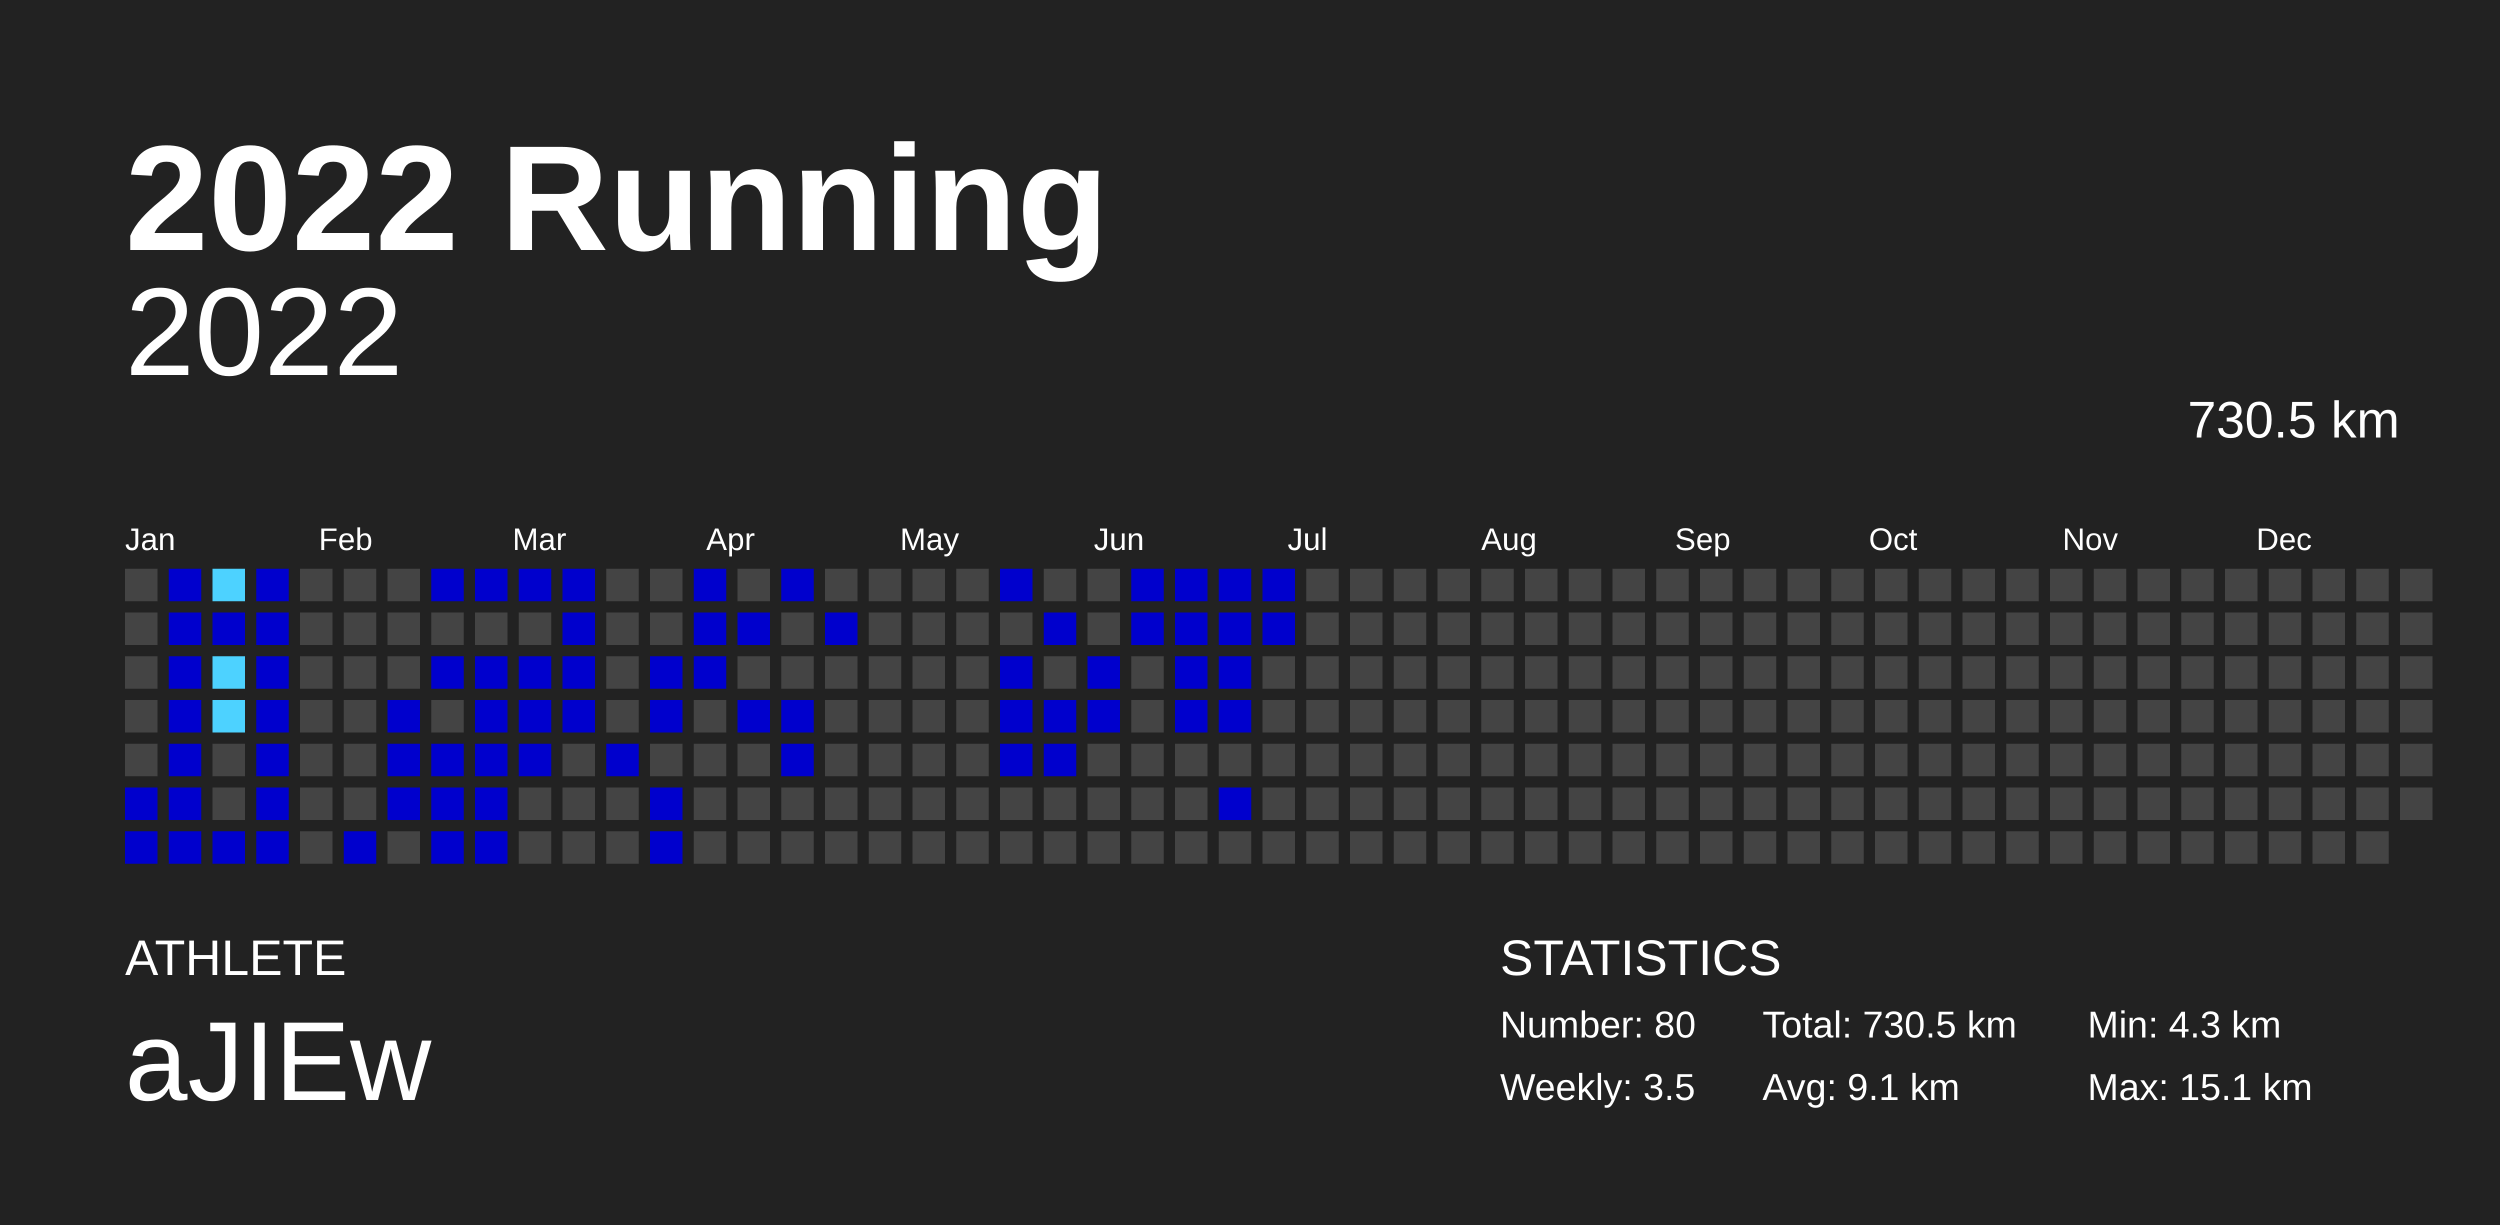
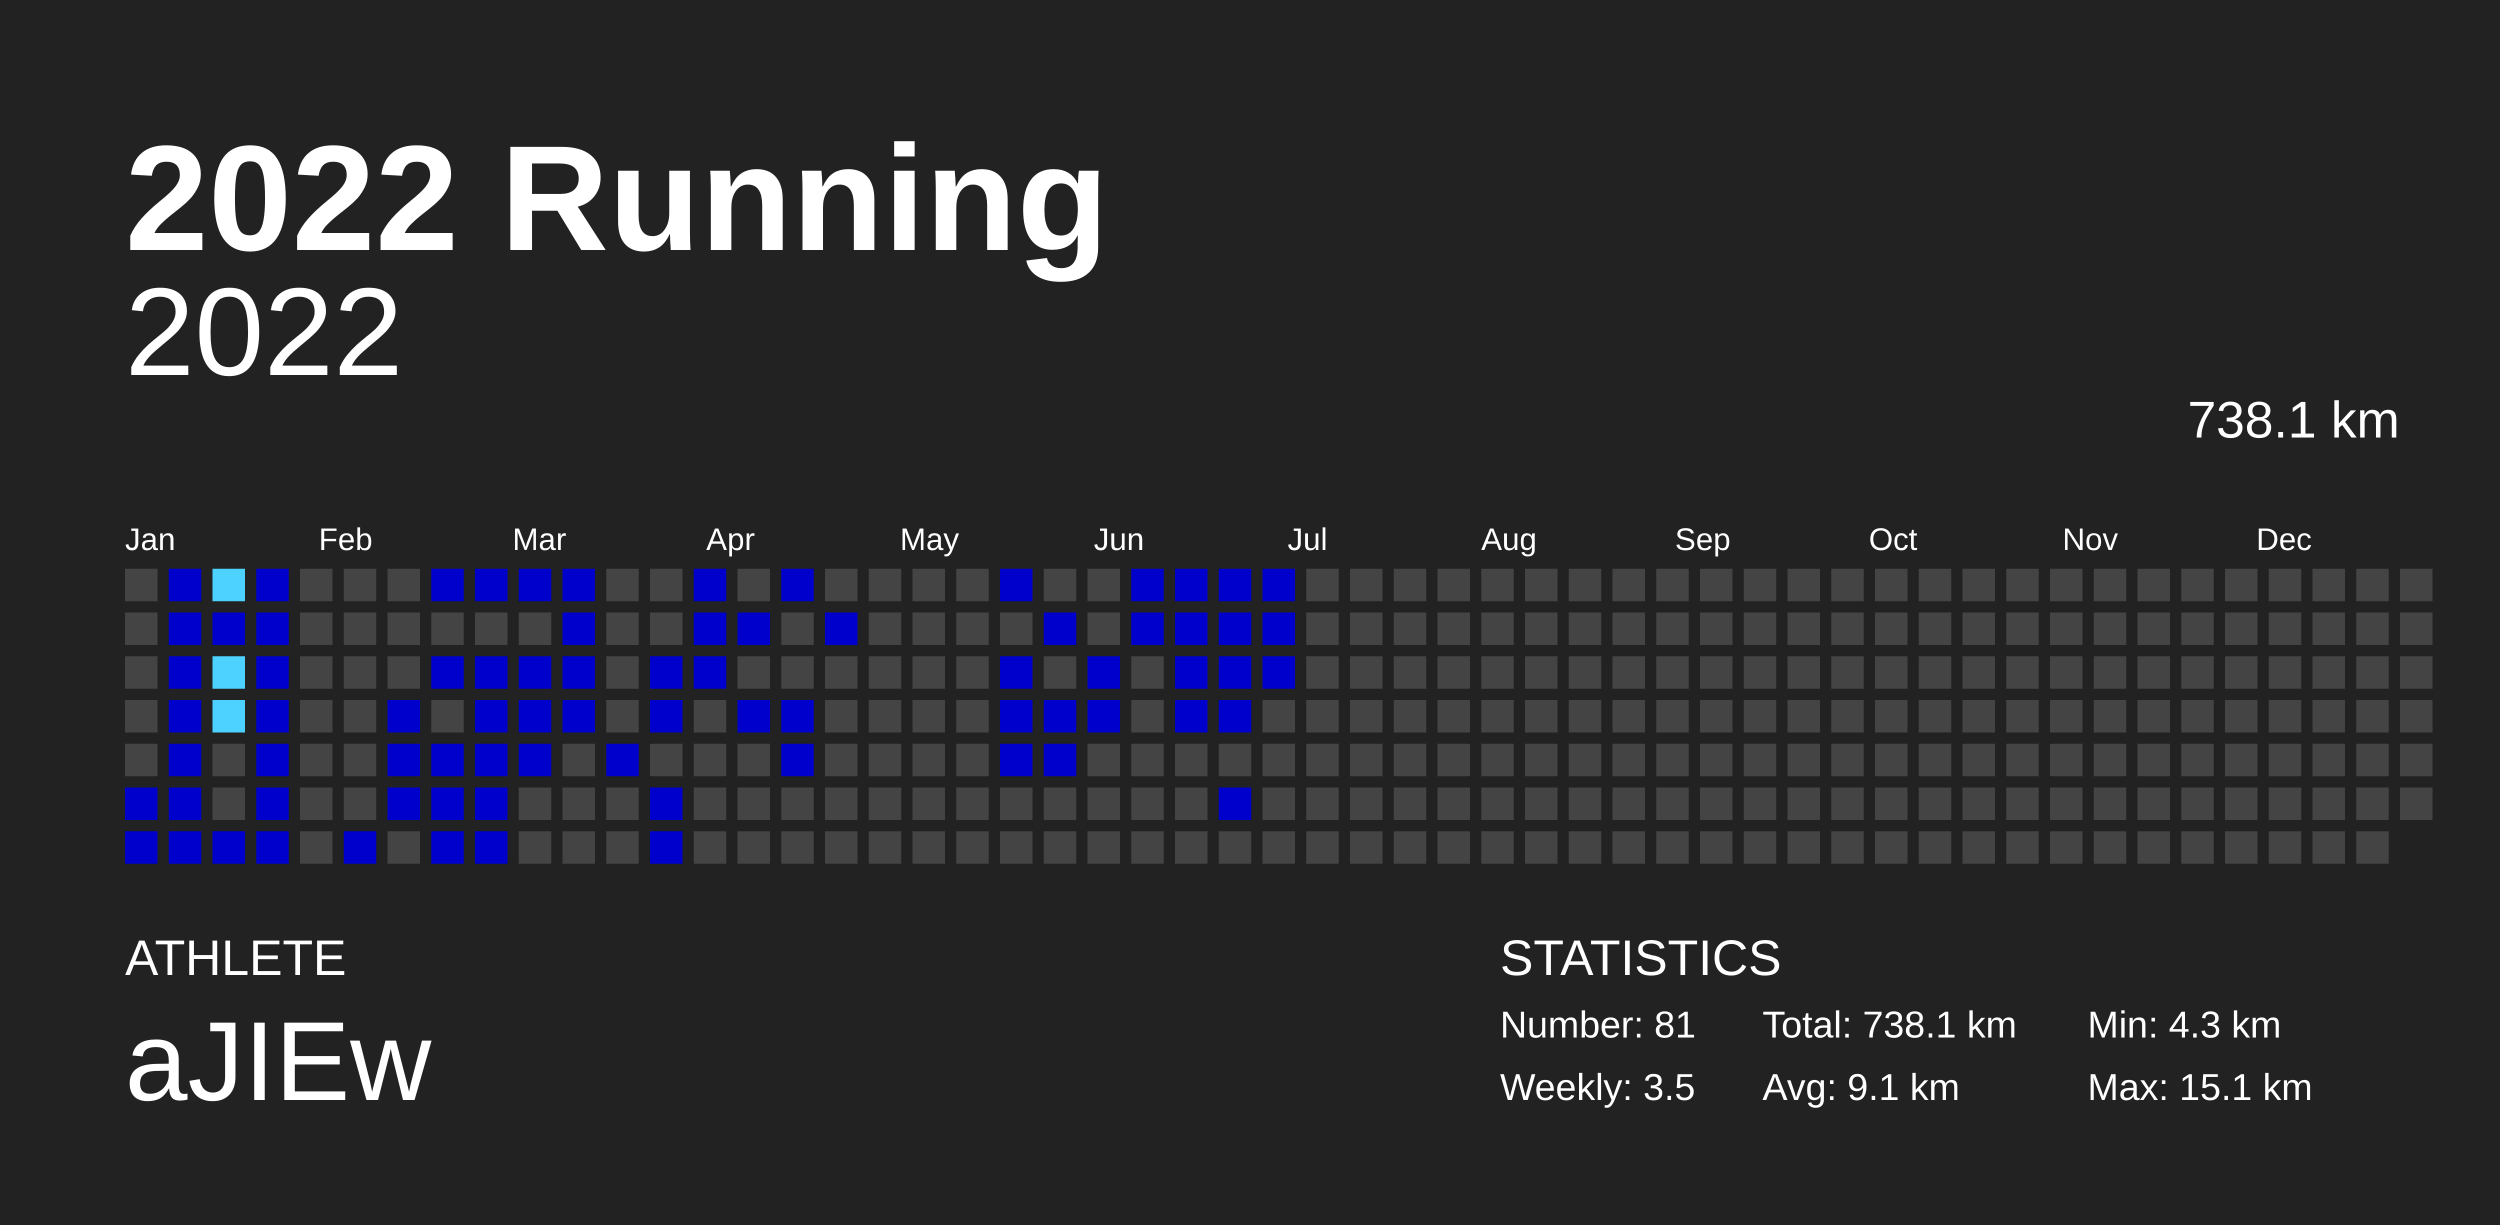
<svg xmlns="http://www.w3.org/2000/svg" baseProfile="full" height="98mm" version="1.1" viewBox="0,0,200,98" width="200mm">
  <defs />
  <rect fill="#222222" height="98" width="200" x="0" y="0" />
  <text fill="#FFFFFF" style="font-size:12px; font-family:Arial; font-weight:bold;" x="10" y="20">2022 Running</text>
  <text fill="#FFFFFF" style="font-size:4px; font-family:Arial" x="10" y="78">ATHLETE</text>
  <text fill="#FFFFFF" style="font-size:9px; font-family:Arial" x="10" y="88">aJIEw</text>
  <text fill="#FFFFFF" style="font-size:4px; font-family:Arial" x="120" y="78">STATISTICS</text>
-   <text fill="#FFFFFF" style="font-size:3px; font-family:Arial" x="120" y="83">Number: 80</text>
+   <text fill="#FFFFFF" style="font-size:3px; font-family:Arial" x="120" y="83">Number: 81</text>
  <text fill="#FFFFFF" style="font-size:3px; font-family:Arial" x="120" y="88">Weekly: 3.5</text>
-   <text fill="#FFFFFF" style="font-size:3px; font-family:Arial" x="141" y="83">Total: 730.5 km</text>
+   <text fill="#FFFFFF" style="font-size:3px; font-family:Arial" x="141" y="83">Total: 738.1 km</text>
  <text fill="#FFFFFF" style="font-size:3px; font-family:Arial" x="141" y="88">Avg: 9.1 km</text>
  <text fill="#FFFFFF" style="font-size:3px; font-family:Arial" x="167" y="83">Min: 4.3 km</text>
  <text fill="#FFFFFF" style="font-size:3px; font-family:Arial" x="167" y="88">Max: 15.1 km</text>
  <text alignment-baseline="hanging" fill="#FFFFFF" style="font-size:10.0px; font-family:Arial;" x="10" y="30">2022</text>
-   <text alignment-baseline="hanging" fill="#FFFFFF" style="font-size:4.125px; font-family:Arial;" x="175" y="35">730.5 km</text>
+   <text alignment-baseline="hanging" fill="#FFFFFF" style="font-size:4.125px; font-family:Arial;" x="175" y="35">738.1 km</text>
  <text fill="#FFFFFF" style="font-size:2.5px; font-family:Arial" x="10.0" y="44">Jan</text>
  <text fill="#FFFFFF" style="font-size:2.5px; font-family:Arial" x="25.5" y="44">Feb</text>
  <text fill="#FFFFFF" style="font-size:2.5px; font-family:Arial" x="41.0" y="44">Mar</text>
  <text fill="#FFFFFF" style="font-size:2.5px; font-family:Arial" x="56.5" y="44">Apr</text>
  <text fill="#FFFFFF" style="font-size:2.5px; font-family:Arial" x="72.0" y="44">May</text>
  <text fill="#FFFFFF" style="font-size:2.5px; font-family:Arial" x="87.5" y="44">Jun</text>
  <text fill="#FFFFFF" style="font-size:2.5px; font-family:Arial" x="103.0" y="44">Jul</text>
  <text fill="#FFFFFF" style="font-size:2.5px; font-family:Arial" x="118.5" y="44">Aug</text>
  <text fill="#FFFFFF" style="font-size:2.5px; font-family:Arial" x="134.0" y="44">Sep</text>
  <text fill="#FFFFFF" style="font-size:2.5px; font-family:Arial" x="149.5" y="44">Oct</text>
  <text fill="#FFFFFF" style="font-size:2.5px; font-family:Arial" x="165.0" y="44">Nov</text>
  <text fill="#FFFFFF" style="font-size:2.5px; font-family:Arial" x="180.5" y="44">Dec</text>
  <rect fill="#444444" height="2.6" width="2.6" x="10.0" y="45.5" />
  <rect fill="#444444" height="2.6" width="2.6" x="10.0" y="49.0" />
  <rect fill="#444444" height="2.6" width="2.6" x="10.0" y="52.5" />
  <rect fill="#444444" height="2.6" width="2.6" x="10.0" y="56.0" />
  <rect fill="#444444" height="2.6" width="2.6" x="10.0" y="59.5" />
  <rect fill="mediumblue" height="2.6" width="2.6" x="10.0" y="63.0" />
  <rect fill="mediumblue" height="2.6" width="2.6" x="10.0" y="66.5" />
  <rect fill="mediumblue" height="2.6" width="2.6" x="13.5" y="45.5" />
  <rect fill="mediumblue" height="2.6" width="2.6" x="13.5" y="49.0" />
  <rect fill="mediumblue" height="2.6" width="2.6" x="13.5" y="52.5" />
  <rect fill="mediumblue" height="2.6" width="2.6" x="13.5" y="56.0" />
  <rect fill="mediumblue" height="2.6" width="2.6" x="13.5" y="59.5" />
  <rect fill="mediumblue" height="2.6" width="2.6" x="13.5" y="63.0" />
  <rect fill="mediumblue" height="2.6" width="2.6" x="13.5" y="66.5" />
  <rect fill="#4dd2ff" height="2.6" width="2.6" x="17.0" y="45.5" />
  <rect fill="mediumblue" height="2.6" width="2.6" x="17.0" y="49.0" />
  <rect fill="#4dd2ff" height="2.6" width="2.6" x="17.0" y="52.5" />
  <rect fill="#4dd2ff" height="2.6" width="2.6" x="17.0" y="56.0" />
  <rect fill="#444444" height="2.6" width="2.6" x="17.0" y="59.5" />
  <rect fill="#444444" height="2.6" width="2.6" x="17.0" y="63.0" />
  <rect fill="mediumblue" height="2.6" width="2.6" x="17.0" y="66.5" />
  <rect fill="mediumblue" height="2.6" width="2.6" x="20.5" y="45.5" />
  <rect fill="mediumblue" height="2.6" width="2.6" x="20.5" y="49.0" />
  <rect fill="mediumblue" height="2.6" width="2.6" x="20.5" y="52.5" />
  <rect fill="mediumblue" height="2.6" width="2.6" x="20.5" y="56.0" />
  <rect fill="mediumblue" height="2.6" width="2.6" x="20.5" y="59.5" />
  <rect fill="mediumblue" height="2.6" width="2.6" x="20.5" y="63.0" />
  <rect fill="mediumblue" height="2.6" width="2.6" x="20.5" y="66.5" />
  <rect fill="#444444" height="2.6" width="2.6" x="24.0" y="45.5" />
  <rect fill="#444444" height="2.6" width="2.6" x="24.0" y="49.0" />
  <rect fill="#444444" height="2.6" width="2.6" x="24.0" y="52.5" />
  <rect fill="#444444" height="2.6" width="2.6" x="24.0" y="56.0" />
  <rect fill="#444444" height="2.6" width="2.6" x="24.0" y="59.5" />
  <rect fill="#444444" height="2.6" width="2.6" x="24.0" y="63.0" />
  <rect fill="#444444" height="2.6" width="2.6" x="24.0" y="66.5" />
  <rect fill="#444444" height="2.6" width="2.6" x="27.5" y="45.5" />
  <rect fill="#444444" height="2.6" width="2.6" x="27.5" y="49.0" />
  <rect fill="#444444" height="2.6" width="2.6" x="27.5" y="52.5" />
  <rect fill="#444444" height="2.6" width="2.6" x="27.5" y="56.0" />
  <rect fill="#444444" height="2.6" width="2.6" x="27.5" y="59.5" />
  <rect fill="#444444" height="2.6" width="2.6" x="27.5" y="63.0" />
  <rect fill="mediumblue" height="2.6" width="2.6" x="27.5" y="66.5" />
  <rect fill="#444444" height="2.6" width="2.6" x="31.0" y="45.5" />
  <rect fill="#444444" height="2.6" width="2.6" x="31.0" y="49.0" />
  <rect fill="#444444" height="2.6" width="2.6" x="31.0" y="52.5" />
  <rect fill="mediumblue" height="2.6" width="2.6" x="31.0" y="56.0" />
  <rect fill="mediumblue" height="2.6" width="2.6" x="31.0" y="59.5" />
  <rect fill="mediumblue" height="2.6" width="2.6" x="31.0" y="63.0" />
  <rect fill="#444444" height="2.6" width="2.6" x="31.0" y="66.5" />
  <rect fill="mediumblue" height="2.6" width="2.6" x="34.5" y="45.5" />
  <rect fill="#444444" height="2.6" width="2.6" x="34.5" y="49.0" />
  <rect fill="mediumblue" height="2.6" width="2.6" x="34.5" y="52.5" />
  <rect fill="#444444" height="2.6" width="2.6" x="34.5" y="56.0" />
  <rect fill="mediumblue" height="2.6" width="2.6" x="34.5" y="59.5" />
  <rect fill="mediumblue" height="2.6" width="2.6" x="34.5" y="63.0" />
  <rect fill="mediumblue" height="2.6" width="2.6" x="34.5" y="66.5" />
  <rect fill="mediumblue" height="2.6" width="2.6" x="38.0" y="45.5" />
  <rect fill="#444444" height="2.6" width="2.6" x="38.0" y="49.0" />
  <rect fill="mediumblue" height="2.6" width="2.6" x="38.0" y="52.5" />
  <rect fill="mediumblue" height="2.6" width="2.6" x="38.0" y="56.0" />
  <rect fill="mediumblue" height="2.6" width="2.6" x="38.0" y="59.5" />
  <rect fill="mediumblue" height="2.6" width="2.6" x="38.0" y="63.0" />
  <rect fill="mediumblue" height="2.6" width="2.6" x="38.0" y="66.5" />
  <rect fill="mediumblue" height="2.6" width="2.6" x="41.5" y="45.5" />
  <rect fill="#444444" height="2.6" width="2.6" x="41.5" y="49.0" />
  <rect fill="mediumblue" height="2.6" width="2.6" x="41.5" y="52.5" />
  <rect fill="mediumblue" height="2.6" width="2.6" x="41.5" y="56.0" />
  <rect fill="mediumblue" height="2.6" width="2.6" x="41.5" y="59.5" />
  <rect fill="#444444" height="2.6" width="2.6" x="41.5" y="63.0" />
  <rect fill="#444444" height="2.6" width="2.6" x="41.5" y="66.5" />
  <rect fill="mediumblue" height="2.6" width="2.6" x="45.0" y="45.5" />
  <rect fill="mediumblue" height="2.6" width="2.6" x="45.0" y="49.0" />
  <rect fill="mediumblue" height="2.6" width="2.6" x="45.0" y="52.5" />
  <rect fill="mediumblue" height="2.6" width="2.6" x="45.0" y="56.0" />
  <rect fill="#444444" height="2.6" width="2.6" x="45.0" y="59.5" />
  <rect fill="#444444" height="2.6" width="2.6" x="45.0" y="63.0" />
  <rect fill="#444444" height="2.6" width="2.6" x="45.0" y="66.5" />
  <rect fill="#444444" height="2.6" width="2.6" x="48.5" y="45.5" />
  <rect fill="#444444" height="2.6" width="2.6" x="48.5" y="49.0" />
  <rect fill="#444444" height="2.6" width="2.6" x="48.5" y="52.5" />
  <rect fill="#444444" height="2.6" width="2.6" x="48.5" y="56.0" />
  <rect fill="mediumblue" height="2.6" width="2.6" x="48.5" y="59.5" />
  <rect fill="#444444" height="2.6" width="2.6" x="48.5" y="63.0" />
  <rect fill="#444444" height="2.6" width="2.6" x="48.5" y="66.5" />
  <rect fill="#444444" height="2.6" width="2.6" x="52.0" y="45.5" />
  <rect fill="#444444" height="2.6" width="2.6" x="52.0" y="49.0" />
  <rect fill="mediumblue" height="2.6" width="2.6" x="52.0" y="52.5" />
  <rect fill="mediumblue" height="2.6" width="2.6" x="52.0" y="56.0" />
  <rect fill="#444444" height="2.6" width="2.6" x="52.0" y="59.5" />
  <rect fill="mediumblue" height="2.6" width="2.6" x="52.0" y="63.0" />
  <rect fill="mediumblue" height="2.6" width="2.6" x="52.0" y="66.5" />
  <rect fill="mediumblue" height="2.6" width="2.6" x="55.5" y="45.5" />
  <rect fill="mediumblue" height="2.6" width="2.6" x="55.5" y="49.0" />
  <rect fill="mediumblue" height="2.6" width="2.6" x="55.5" y="52.5" />
  <rect fill="#444444" height="2.6" width="2.6" x="55.5" y="56.0" />
  <rect fill="#444444" height="2.6" width="2.6" x="55.5" y="59.5" />
  <rect fill="#444444" height="2.6" width="2.6" x="55.5" y="63.0" />
  <rect fill="#444444" height="2.6" width="2.6" x="55.5" y="66.5" />
  <rect fill="#444444" height="2.6" width="2.6" x="59.0" y="45.5" />
  <rect fill="mediumblue" height="2.6" width="2.6" x="59.0" y="49.0" />
  <rect fill="#444444" height="2.6" width="2.6" x="59.0" y="52.5" />
  <rect fill="mediumblue" height="2.6" width="2.6" x="59.0" y="56.0" />
  <rect fill="#444444" height="2.6" width="2.6" x="59.0" y="59.5" />
  <rect fill="#444444" height="2.6" width="2.6" x="59.0" y="63.0" />
  <rect fill="#444444" height="2.6" width="2.6" x="59.0" y="66.5" />
  <rect fill="mediumblue" height="2.6" width="2.6" x="62.5" y="45.5" />
  <rect fill="#444444" height="2.6" width="2.6" x="62.5" y="49.0" />
  <rect fill="#444444" height="2.6" width="2.6" x="62.5" y="52.5" />
  <rect fill="mediumblue" height="2.6" width="2.6" x="62.5" y="56.0" />
  <rect fill="mediumblue" height="2.6" width="2.6" x="62.5" y="59.5" />
  <rect fill="#444444" height="2.6" width="2.6" x="62.5" y="63.0" />
  <rect fill="#444444" height="2.6" width="2.6" x="62.5" y="66.5" />
  <rect fill="#444444" height="2.6" width="2.6" x="66.0" y="45.5" />
  <rect fill="mediumblue" height="2.6" width="2.6" x="66.0" y="49.0" />
  <rect fill="#444444" height="2.6" width="2.6" x="66.0" y="52.5" />
  <rect fill="#444444" height="2.6" width="2.6" x="66.0" y="56.0" />
  <rect fill="#444444" height="2.6" width="2.6" x="66.0" y="59.5" />
  <rect fill="#444444" height="2.6" width="2.6" x="66.0" y="63.0" />
  <rect fill="#444444" height="2.6" width="2.6" x="66.0" y="66.5" />
  <rect fill="#444444" height="2.6" width="2.6" x="69.5" y="45.5" />
  <rect fill="#444444" height="2.6" width="2.6" x="69.5" y="49.0" />
  <rect fill="#444444" height="2.6" width="2.6" x="69.5" y="52.5" />
  <rect fill="#444444" height="2.6" width="2.6" x="69.5" y="56.0" />
  <rect fill="#444444" height="2.6" width="2.6" x="69.5" y="59.5" />
  <rect fill="#444444" height="2.6" width="2.6" x="69.5" y="63.0" />
  <rect fill="#444444" height="2.6" width="2.6" x="69.5" y="66.5" />
  <rect fill="#444444" height="2.6" width="2.6" x="73.0" y="45.5" />
  <rect fill="#444444" height="2.6" width="2.6" x="73.0" y="49.0" />
  <rect fill="#444444" height="2.6" width="2.6" x="73.0" y="52.5" />
  <rect fill="#444444" height="2.6" width="2.6" x="73.0" y="56.0" />
  <rect fill="#444444" height="2.6" width="2.6" x="73.0" y="59.5" />
  <rect fill="#444444" height="2.6" width="2.6" x="73.0" y="63.0" />
  <rect fill="#444444" height="2.6" width="2.6" x="73.0" y="66.5" />
  <rect fill="#444444" height="2.6" width="2.6" x="76.5" y="45.5" />
  <rect fill="#444444" height="2.6" width="2.6" x="76.5" y="49.0" />
  <rect fill="#444444" height="2.6" width="2.6" x="76.5" y="52.5" />
  <rect fill="#444444" height="2.6" width="2.6" x="76.5" y="56.0" />
  <rect fill="#444444" height="2.6" width="2.6" x="76.5" y="59.5" />
  <rect fill="#444444" height="2.6" width="2.6" x="76.5" y="63.0" />
  <rect fill="#444444" height="2.6" width="2.6" x="76.5" y="66.5" />
  <rect fill="mediumblue" height="2.6" width="2.6" x="80.0" y="45.5" />
  <rect fill="#444444" height="2.6" width="2.6" x="80.0" y="49.0" />
  <rect fill="mediumblue" height="2.6" width="2.6" x="80.0" y="52.5" />
  <rect fill="mediumblue" height="2.6" width="2.6" x="80.0" y="56.0" />
  <rect fill="mediumblue" height="2.6" width="2.6" x="80.0" y="59.5" />
  <rect fill="#444444" height="2.6" width="2.6" x="80.0" y="63.0" />
  <rect fill="#444444" height="2.6" width="2.6" x="80.0" y="66.5" />
  <rect fill="#444444" height="2.6" width="2.6" x="83.5" y="45.5" />
  <rect fill="mediumblue" height="2.6" width="2.6" x="83.5" y="49.0" />
  <rect fill="#444444" height="2.6" width="2.6" x="83.5" y="52.5" />
  <rect fill="mediumblue" height="2.6" width="2.6" x="83.5" y="56.0" />
  <rect fill="mediumblue" height="2.6" width="2.6" x="83.5" y="59.5" />
  <rect fill="#444444" height="2.6" width="2.6" x="83.5" y="63.0" />
  <rect fill="#444444" height="2.6" width="2.6" x="83.5" y="66.5" />
  <rect fill="#444444" height="2.6" width="2.6" x="87.0" y="45.5" />
  <rect fill="#444444" height="2.6" width="2.6" x="87.0" y="49.0" />
  <rect fill="mediumblue" height="2.6" width="2.6" x="87.0" y="52.5" />
  <rect fill="mediumblue" height="2.6" width="2.6" x="87.0" y="56.0" />
  <rect fill="#444444" height="2.6" width="2.6" x="87.0" y="59.5" />
  <rect fill="#444444" height="2.6" width="2.6" x="87.0" y="63.0" />
  <rect fill="#444444" height="2.6" width="2.6" x="87.0" y="66.5" />
  <rect fill="mediumblue" height="2.6" width="2.6" x="90.5" y="45.5" />
  <rect fill="mediumblue" height="2.6" width="2.6" x="90.5" y="49.0" />
  <rect fill="#444444" height="2.6" width="2.6" x="90.5" y="52.5" />
  <rect fill="#444444" height="2.6" width="2.6" x="90.5" y="56.0" />
  <rect fill="#444444" height="2.6" width="2.6" x="90.5" y="59.5" />
  <rect fill="#444444" height="2.6" width="2.6" x="90.5" y="63.0" />
  <rect fill="#444444" height="2.6" width="2.6" x="90.5" y="66.5" />
  <rect fill="mediumblue" height="2.6" width="2.6" x="94.0" y="45.5" />
  <rect fill="mediumblue" height="2.6" width="2.6" x="94.0" y="49.0" />
  <rect fill="mediumblue" height="2.6" width="2.6" x="94.0" y="52.5" />
  <rect fill="mediumblue" height="2.6" width="2.6" x="94.0" y="56.0" />
  <rect fill="#444444" height="2.6" width="2.6" x="94.0" y="59.5" />
  <rect fill="#444444" height="2.6" width="2.6" x="94.0" y="63.0" />
  <rect fill="#444444" height="2.6" width="2.6" x="94.0" y="66.5" />
  <rect fill="mediumblue" height="2.6" width="2.6" x="97.5" y="45.5" />
  <rect fill="mediumblue" height="2.6" width="2.6" x="97.5" y="49.0" />
  <rect fill="mediumblue" height="2.6" width="2.6" x="97.5" y="52.5" />
  <rect fill="mediumblue" height="2.6" width="2.6" x="97.5" y="56.0" />
  <rect fill="#444444" height="2.6" width="2.6" x="97.5" y="59.5" />
  <rect fill="mediumblue" height="2.6" width="2.6" x="97.5" y="63.0" />
  <rect fill="#444444" height="2.6" width="2.6" x="97.5" y="66.5" />
  <rect fill="mediumblue" height="2.6" width="2.6" x="101.0" y="45.5" />
  <rect fill="mediumblue" height="2.6" width="2.6" x="101.0" y="49.0" />
-   <rect fill="#444444" height="2.6" width="2.6" x="101.0" y="52.5" />
+   <rect fill="mediumblue" height="2.6" width="2.6" x="101.0" y="52.5" />
  <rect fill="#444444" height="2.6" width="2.6" x="101.0" y="56.0" />
  <rect fill="#444444" height="2.6" width="2.6" x="101.0" y="59.5" />
  <rect fill="#444444" height="2.6" width="2.6" x="101.0" y="63.0" />
  <rect fill="#444444" height="2.6" width="2.6" x="101.0" y="66.5" />
  <rect fill="#444444" height="2.6" width="2.6" x="104.5" y="45.5" />
  <rect fill="#444444" height="2.6" width="2.6" x="104.5" y="49.0" />
  <rect fill="#444444" height="2.6" width="2.6" x="104.5" y="52.5" />
  <rect fill="#444444" height="2.6" width="2.6" x="104.5" y="56.0" />
  <rect fill="#444444" height="2.6" width="2.6" x="104.5" y="59.5" />
  <rect fill="#444444" height="2.6" width="2.6" x="104.5" y="63.0" />
  <rect fill="#444444" height="2.6" width="2.6" x="104.5" y="66.5" />
  <rect fill="#444444" height="2.6" width="2.6" x="108.0" y="45.5" />
  <rect fill="#444444" height="2.6" width="2.6" x="108.0" y="49.0" />
  <rect fill="#444444" height="2.6" width="2.6" x="108.0" y="52.5" />
  <rect fill="#444444" height="2.6" width="2.6" x="108.0" y="56.0" />
  <rect fill="#444444" height="2.6" width="2.6" x="108.0" y="59.5" />
  <rect fill="#444444" height="2.6" width="2.6" x="108.0" y="63.0" />
  <rect fill="#444444" height="2.6" width="2.6" x="108.0" y="66.5" />
  <rect fill="#444444" height="2.6" width="2.6" x="111.5" y="45.5" />
  <rect fill="#444444" height="2.6" width="2.6" x="111.5" y="49.0" />
  <rect fill="#444444" height="2.6" width="2.6" x="111.5" y="52.5" />
  <rect fill="#444444" height="2.6" width="2.6" x="111.5" y="56.0" />
  <rect fill="#444444" height="2.6" width="2.6" x="111.5" y="59.5" />
  <rect fill="#444444" height="2.6" width="2.6" x="111.5" y="63.0" />
  <rect fill="#444444" height="2.6" width="2.6" x="111.5" y="66.5" />
  <rect fill="#444444" height="2.6" width="2.6" x="115.0" y="45.5" />
  <rect fill="#444444" height="2.6" width="2.6" x="115.0" y="49.0" />
  <rect fill="#444444" height="2.6" width="2.6" x="115.0" y="52.5" />
  <rect fill="#444444" height="2.6" width="2.6" x="115.0" y="56.0" />
  <rect fill="#444444" height="2.6" width="2.6" x="115.0" y="59.5" />
  <rect fill="#444444" height="2.6" width="2.6" x="115.0" y="63.0" />
  <rect fill="#444444" height="2.6" width="2.6" x="115.0" y="66.5" />
  <rect fill="#444444" height="2.6" width="2.6" x="118.5" y="45.5" />
  <rect fill="#444444" height="2.6" width="2.6" x="118.5" y="49.0" />
  <rect fill="#444444" height="2.6" width="2.6" x="118.5" y="52.5" />
  <rect fill="#444444" height="2.6" width="2.6" x="118.5" y="56.0" />
  <rect fill="#444444" height="2.6" width="2.6" x="118.5" y="59.5" />
  <rect fill="#444444" height="2.6" width="2.6" x="118.5" y="63.0" />
  <rect fill="#444444" height="2.6" width="2.6" x="118.5" y="66.5" />
  <rect fill="#444444" height="2.6" width="2.6" x="122.0" y="45.5" />
  <rect fill="#444444" height="2.6" width="2.6" x="122.0" y="49.0" />
  <rect fill="#444444" height="2.6" width="2.6" x="122.0" y="52.5" />
  <rect fill="#444444" height="2.6" width="2.6" x="122.0" y="56.0" />
  <rect fill="#444444" height="2.6" width="2.6" x="122.0" y="59.5" />
  <rect fill="#444444" height="2.6" width="2.6" x="122.0" y="63.0" />
  <rect fill="#444444" height="2.6" width="2.6" x="122.0" y="66.5" />
  <rect fill="#444444" height="2.6" width="2.6" x="125.5" y="45.5" />
  <rect fill="#444444" height="2.6" width="2.6" x="125.5" y="49.0" />
  <rect fill="#444444" height="2.6" width="2.6" x="125.5" y="52.5" />
  <rect fill="#444444" height="2.6" width="2.6" x="125.5" y="56.0" />
  <rect fill="#444444" height="2.6" width="2.6" x="125.5" y="59.5" />
  <rect fill="#444444" height="2.6" width="2.6" x="125.5" y="63.0" />
  <rect fill="#444444" height="2.6" width="2.6" x="125.5" y="66.5" />
  <rect fill="#444444" height="2.6" width="2.6" x="129.0" y="45.5" />
  <rect fill="#444444" height="2.6" width="2.6" x="129.0" y="49.0" />
  <rect fill="#444444" height="2.6" width="2.6" x="129.0" y="52.5" />
  <rect fill="#444444" height="2.6" width="2.6" x="129.0" y="56.0" />
  <rect fill="#444444" height="2.6" width="2.6" x="129.0" y="59.5" />
  <rect fill="#444444" height="2.6" width="2.6" x="129.0" y="63.0" />
  <rect fill="#444444" height="2.6" width="2.6" x="129.0" y="66.5" />
  <rect fill="#444444" height="2.6" width="2.6" x="132.5" y="45.5" />
  <rect fill="#444444" height="2.6" width="2.6" x="132.5" y="49.0" />
  <rect fill="#444444" height="2.6" width="2.6" x="132.5" y="52.5" />
  <rect fill="#444444" height="2.6" width="2.6" x="132.5" y="56.0" />
  <rect fill="#444444" height="2.6" width="2.6" x="132.5" y="59.5" />
  <rect fill="#444444" height="2.6" width="2.6" x="132.5" y="63.0" />
  <rect fill="#444444" height="2.6" width="2.6" x="132.5" y="66.5" />
  <rect fill="#444444" height="2.6" width="2.6" x="136.0" y="45.5" />
  <rect fill="#444444" height="2.6" width="2.6" x="136.0" y="49.0" />
  <rect fill="#444444" height="2.6" width="2.6" x="136.0" y="52.5" />
  <rect fill="#444444" height="2.6" width="2.6" x="136.0" y="56.0" />
  <rect fill="#444444" height="2.6" width="2.6" x="136.0" y="59.5" />
  <rect fill="#444444" height="2.6" width="2.6" x="136.0" y="63.0" />
  <rect fill="#444444" height="2.6" width="2.6" x="136.0" y="66.5" />
  <rect fill="#444444" height="2.6" width="2.6" x="139.5" y="45.5" />
  <rect fill="#444444" height="2.6" width="2.6" x="139.5" y="49.0" />
  <rect fill="#444444" height="2.6" width="2.6" x="139.5" y="52.5" />
  <rect fill="#444444" height="2.6" width="2.6" x="139.5" y="56.0" />
  <rect fill="#444444" height="2.6" width="2.6" x="139.5" y="59.5" />
  <rect fill="#444444" height="2.6" width="2.6" x="139.5" y="63.0" />
  <rect fill="#444444" height="2.6" width="2.6" x="139.5" y="66.5" />
  <rect fill="#444444" height="2.6" width="2.6" x="143.0" y="45.5" />
  <rect fill="#444444" height="2.6" width="2.6" x="143.0" y="49.0" />
  <rect fill="#444444" height="2.6" width="2.6" x="143.0" y="52.5" />
  <rect fill="#444444" height="2.6" width="2.6" x="143.0" y="56.0" />
  <rect fill="#444444" height="2.6" width="2.6" x="143.0" y="59.5" />
  <rect fill="#444444" height="2.6" width="2.6" x="143.0" y="63.0" />
  <rect fill="#444444" height="2.6" width="2.6" x="143.0" y="66.5" />
  <rect fill="#444444" height="2.6" width="2.6" x="146.5" y="45.5" />
  <rect fill="#444444" height="2.6" width="2.6" x="146.5" y="49.0" />
  <rect fill="#444444" height="2.6" width="2.6" x="146.5" y="52.5" />
  <rect fill="#444444" height="2.6" width="2.6" x="146.5" y="56.0" />
  <rect fill="#444444" height="2.6" width="2.6" x="146.5" y="59.5" />
  <rect fill="#444444" height="2.6" width="2.6" x="146.5" y="63.0" />
  <rect fill="#444444" height="2.6" width="2.6" x="146.5" y="66.5" />
  <rect fill="#444444" height="2.6" width="2.6" x="150.0" y="45.5" />
  <rect fill="#444444" height="2.6" width="2.6" x="150.0" y="49.0" />
  <rect fill="#444444" height="2.6" width="2.6" x="150.0" y="52.5" />
  <rect fill="#444444" height="2.6" width="2.6" x="150.0" y="56.0" />
  <rect fill="#444444" height="2.6" width="2.6" x="150.0" y="59.5" />
  <rect fill="#444444" height="2.6" width="2.6" x="150.0" y="63.0" />
  <rect fill="#444444" height="2.6" width="2.6" x="150.0" y="66.5" />
  <rect fill="#444444" height="2.6" width="2.6" x="153.5" y="45.5" />
  <rect fill="#444444" height="2.6" width="2.6" x="153.5" y="49.0" />
  <rect fill="#444444" height="2.6" width="2.6" x="153.5" y="52.5" />
  <rect fill="#444444" height="2.6" width="2.6" x="153.5" y="56.0" />
  <rect fill="#444444" height="2.6" width="2.6" x="153.5" y="59.5" />
  <rect fill="#444444" height="2.6" width="2.6" x="153.5" y="63.0" />
  <rect fill="#444444" height="2.6" width="2.6" x="153.5" y="66.5" />
  <rect fill="#444444" height="2.6" width="2.6" x="157.0" y="45.5" />
  <rect fill="#444444" height="2.6" width="2.6" x="157.0" y="49.0" />
  <rect fill="#444444" height="2.6" width="2.6" x="157.0" y="52.5" />
  <rect fill="#444444" height="2.6" width="2.6" x="157.0" y="56.0" />
  <rect fill="#444444" height="2.6" width="2.6" x="157.0" y="59.5" />
  <rect fill="#444444" height="2.6" width="2.6" x="157.0" y="63.0" />
  <rect fill="#444444" height="2.6" width="2.6" x="157.0" y="66.5" />
  <rect fill="#444444" height="2.6" width="2.6" x="160.5" y="45.5" />
  <rect fill="#444444" height="2.6" width="2.6" x="160.5" y="49.0" />
  <rect fill="#444444" height="2.6" width="2.6" x="160.5" y="52.5" />
  <rect fill="#444444" height="2.6" width="2.6" x="160.5" y="56.0" />
  <rect fill="#444444" height="2.6" width="2.6" x="160.5" y="59.5" />
  <rect fill="#444444" height="2.6" width="2.6" x="160.5" y="63.0" />
  <rect fill="#444444" height="2.6" width="2.6" x="160.5" y="66.5" />
  <rect fill="#444444" height="2.6" width="2.6" x="164.0" y="45.5" />
  <rect fill="#444444" height="2.6" width="2.6" x="164.0" y="49.0" />
  <rect fill="#444444" height="2.6" width="2.6" x="164.0" y="52.5" />
  <rect fill="#444444" height="2.6" width="2.6" x="164.0" y="56.0" />
  <rect fill="#444444" height="2.6" width="2.6" x="164.0" y="59.5" />
  <rect fill="#444444" height="2.6" width="2.6" x="164.0" y="63.0" />
  <rect fill="#444444" height="2.6" width="2.6" x="164.0" y="66.5" />
  <rect fill="#444444" height="2.6" width="2.6" x="167.5" y="45.5" />
  <rect fill="#444444" height="2.6" width="2.6" x="167.5" y="49.0" />
  <rect fill="#444444" height="2.6" width="2.6" x="167.5" y="52.5" />
  <rect fill="#444444" height="2.6" width="2.6" x="167.5" y="56.0" />
  <rect fill="#444444" height="2.6" width="2.6" x="167.5" y="59.5" />
  <rect fill="#444444" height="2.6" width="2.6" x="167.5" y="63.0" />
  <rect fill="#444444" height="2.6" width="2.6" x="167.5" y="66.5" />
  <rect fill="#444444" height="2.6" width="2.6" x="171.0" y="45.5" />
  <rect fill="#444444" height="2.6" width="2.6" x="171.0" y="49.0" />
  <rect fill="#444444" height="2.6" width="2.6" x="171.0" y="52.5" />
  <rect fill="#444444" height="2.6" width="2.6" x="171.0" y="56.0" />
  <rect fill="#444444" height="2.6" width="2.6" x="171.0" y="59.5" />
  <rect fill="#444444" height="2.6" width="2.6" x="171.0" y="63.0" />
  <rect fill="#444444" height="2.6" width="2.6" x="171.0" y="66.5" />
  <rect fill="#444444" height="2.6" width="2.6" x="174.5" y="45.5" />
  <rect fill="#444444" height="2.6" width="2.6" x="174.5" y="49.0" />
  <rect fill="#444444" height="2.6" width="2.6" x="174.5" y="52.5" />
  <rect fill="#444444" height="2.6" width="2.6" x="174.5" y="56.0" />
  <rect fill="#444444" height="2.6" width="2.6" x="174.5" y="59.5" />
  <rect fill="#444444" height="2.6" width="2.6" x="174.5" y="63.0" />
  <rect fill="#444444" height="2.6" width="2.6" x="174.5" y="66.5" />
  <rect fill="#444444" height="2.6" width="2.6" x="178.0" y="45.5" />
  <rect fill="#444444" height="2.6" width="2.6" x="178.0" y="49.0" />
  <rect fill="#444444" height="2.6" width="2.6" x="178.0" y="52.5" />
  <rect fill="#444444" height="2.6" width="2.6" x="178.0" y="56.0" />
  <rect fill="#444444" height="2.6" width="2.6" x="178.0" y="59.5" />
  <rect fill="#444444" height="2.6" width="2.6" x="178.0" y="63.0" />
  <rect fill="#444444" height="2.6" width="2.6" x="178.0" y="66.5" />
  <rect fill="#444444" height="2.6" width="2.6" x="181.5" y="45.5" />
  <rect fill="#444444" height="2.6" width="2.6" x="181.5" y="49.0" />
  <rect fill="#444444" height="2.6" width="2.6" x="181.5" y="52.5" />
  <rect fill="#444444" height="2.6" width="2.6" x="181.5" y="56.0" />
  <rect fill="#444444" height="2.6" width="2.6" x="181.5" y="59.5" />
  <rect fill="#444444" height="2.6" width="2.6" x="181.5" y="63.0" />
  <rect fill="#444444" height="2.6" width="2.6" x="181.5" y="66.5" />
  <rect fill="#444444" height="2.6" width="2.6" x="185.0" y="45.5" />
  <rect fill="#444444" height="2.6" width="2.6" x="185.0" y="49.0" />
  <rect fill="#444444" height="2.6" width="2.6" x="185.0" y="52.5" />
  <rect fill="#444444" height="2.6" width="2.6" x="185.0" y="56.0" />
  <rect fill="#444444" height="2.6" width="2.6" x="185.0" y="59.5" />
  <rect fill="#444444" height="2.6" width="2.6" x="185.0" y="63.0" />
  <rect fill="#444444" height="2.6" width="2.6" x="185.0" y="66.5" />
  <rect fill="#444444" height="2.6" width="2.6" x="188.5" y="45.5" />
  <rect fill="#444444" height="2.6" width="2.6" x="188.5" y="49.0" />
  <rect fill="#444444" height="2.6" width="2.6" x="188.5" y="52.5" />
  <rect fill="#444444" height="2.6" width="2.6" x="188.5" y="56.0" />
  <rect fill="#444444" height="2.6" width="2.6" x="188.5" y="59.5" />
  <rect fill="#444444" height="2.6" width="2.6" x="188.5" y="63.0" />
  <rect fill="#444444" height="2.6" width="2.6" x="188.5" y="66.5" />
  <rect fill="#444444" height="2.6" width="2.6" x="192.0" y="45.5" />
  <rect fill="#444444" height="2.6" width="2.6" x="192.0" y="49.0" />
  <rect fill="#444444" height="2.6" width="2.6" x="192.0" y="52.5" />
  <rect fill="#444444" height="2.6" width="2.6" x="192.0" y="56.0" />
  <rect fill="#444444" height="2.6" width="2.6" x="192.0" y="59.5" />
  <rect fill="#444444" height="2.6" width="2.6" x="192.0" y="63.0" />
</svg>
